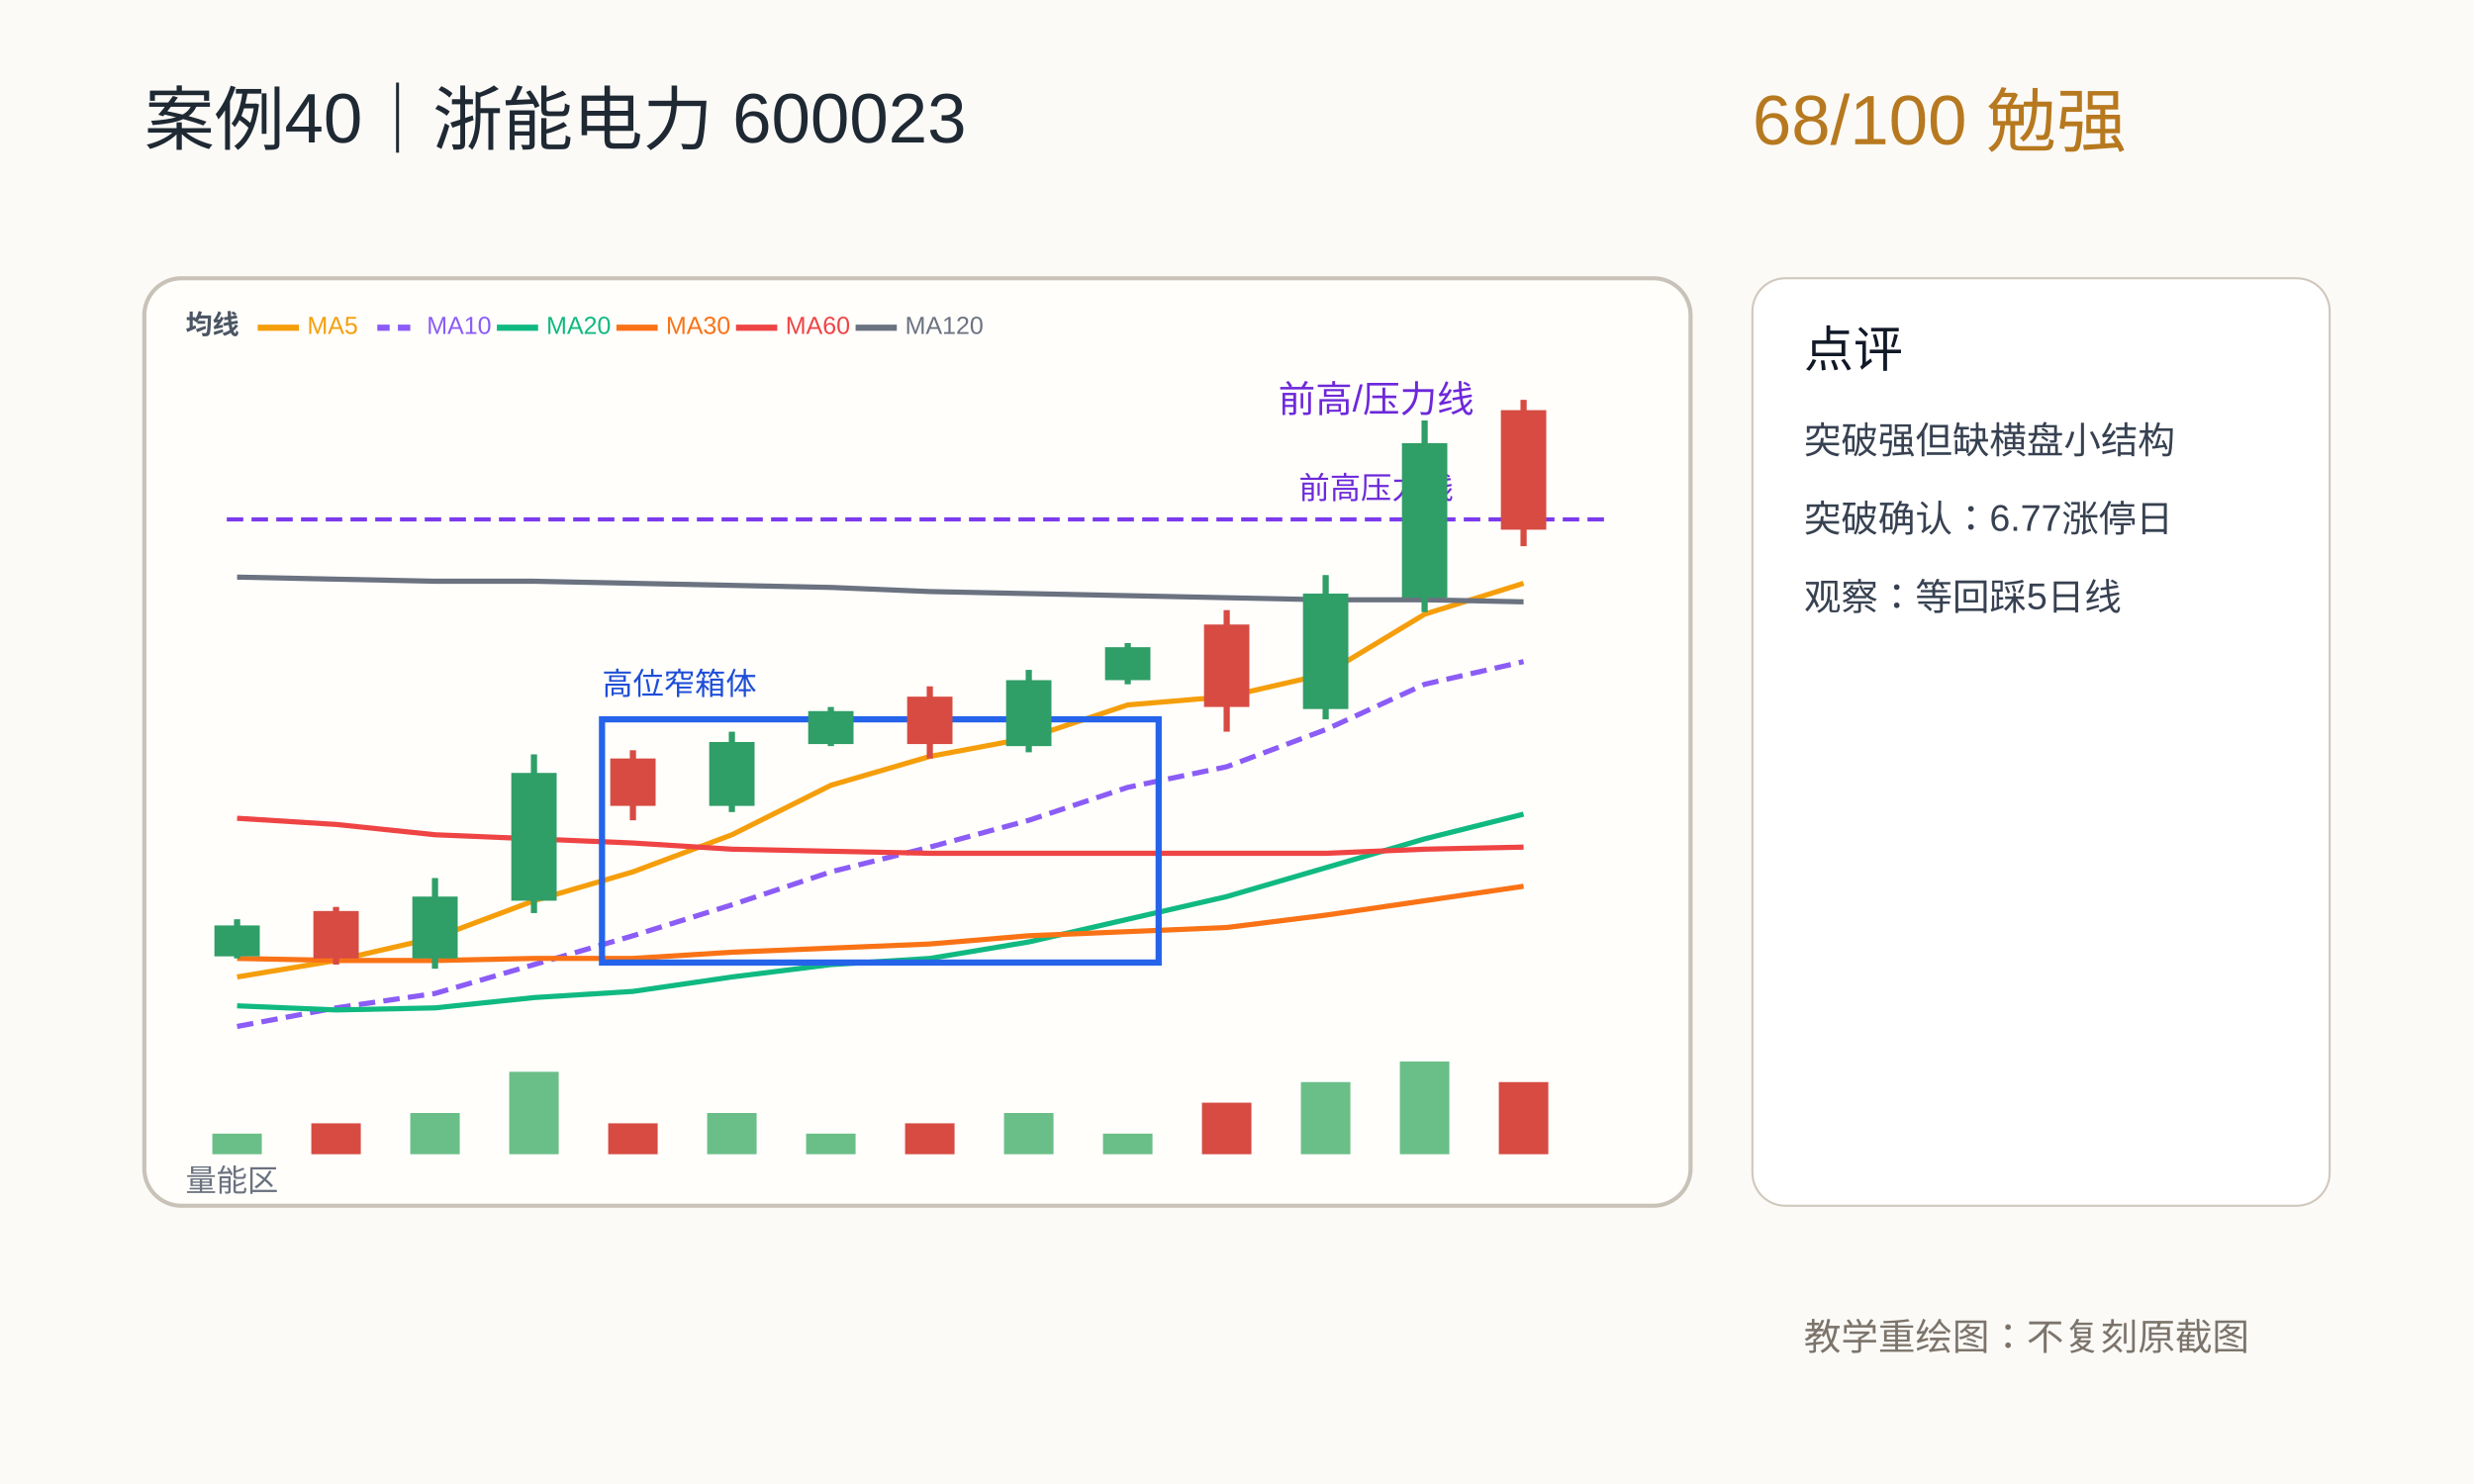
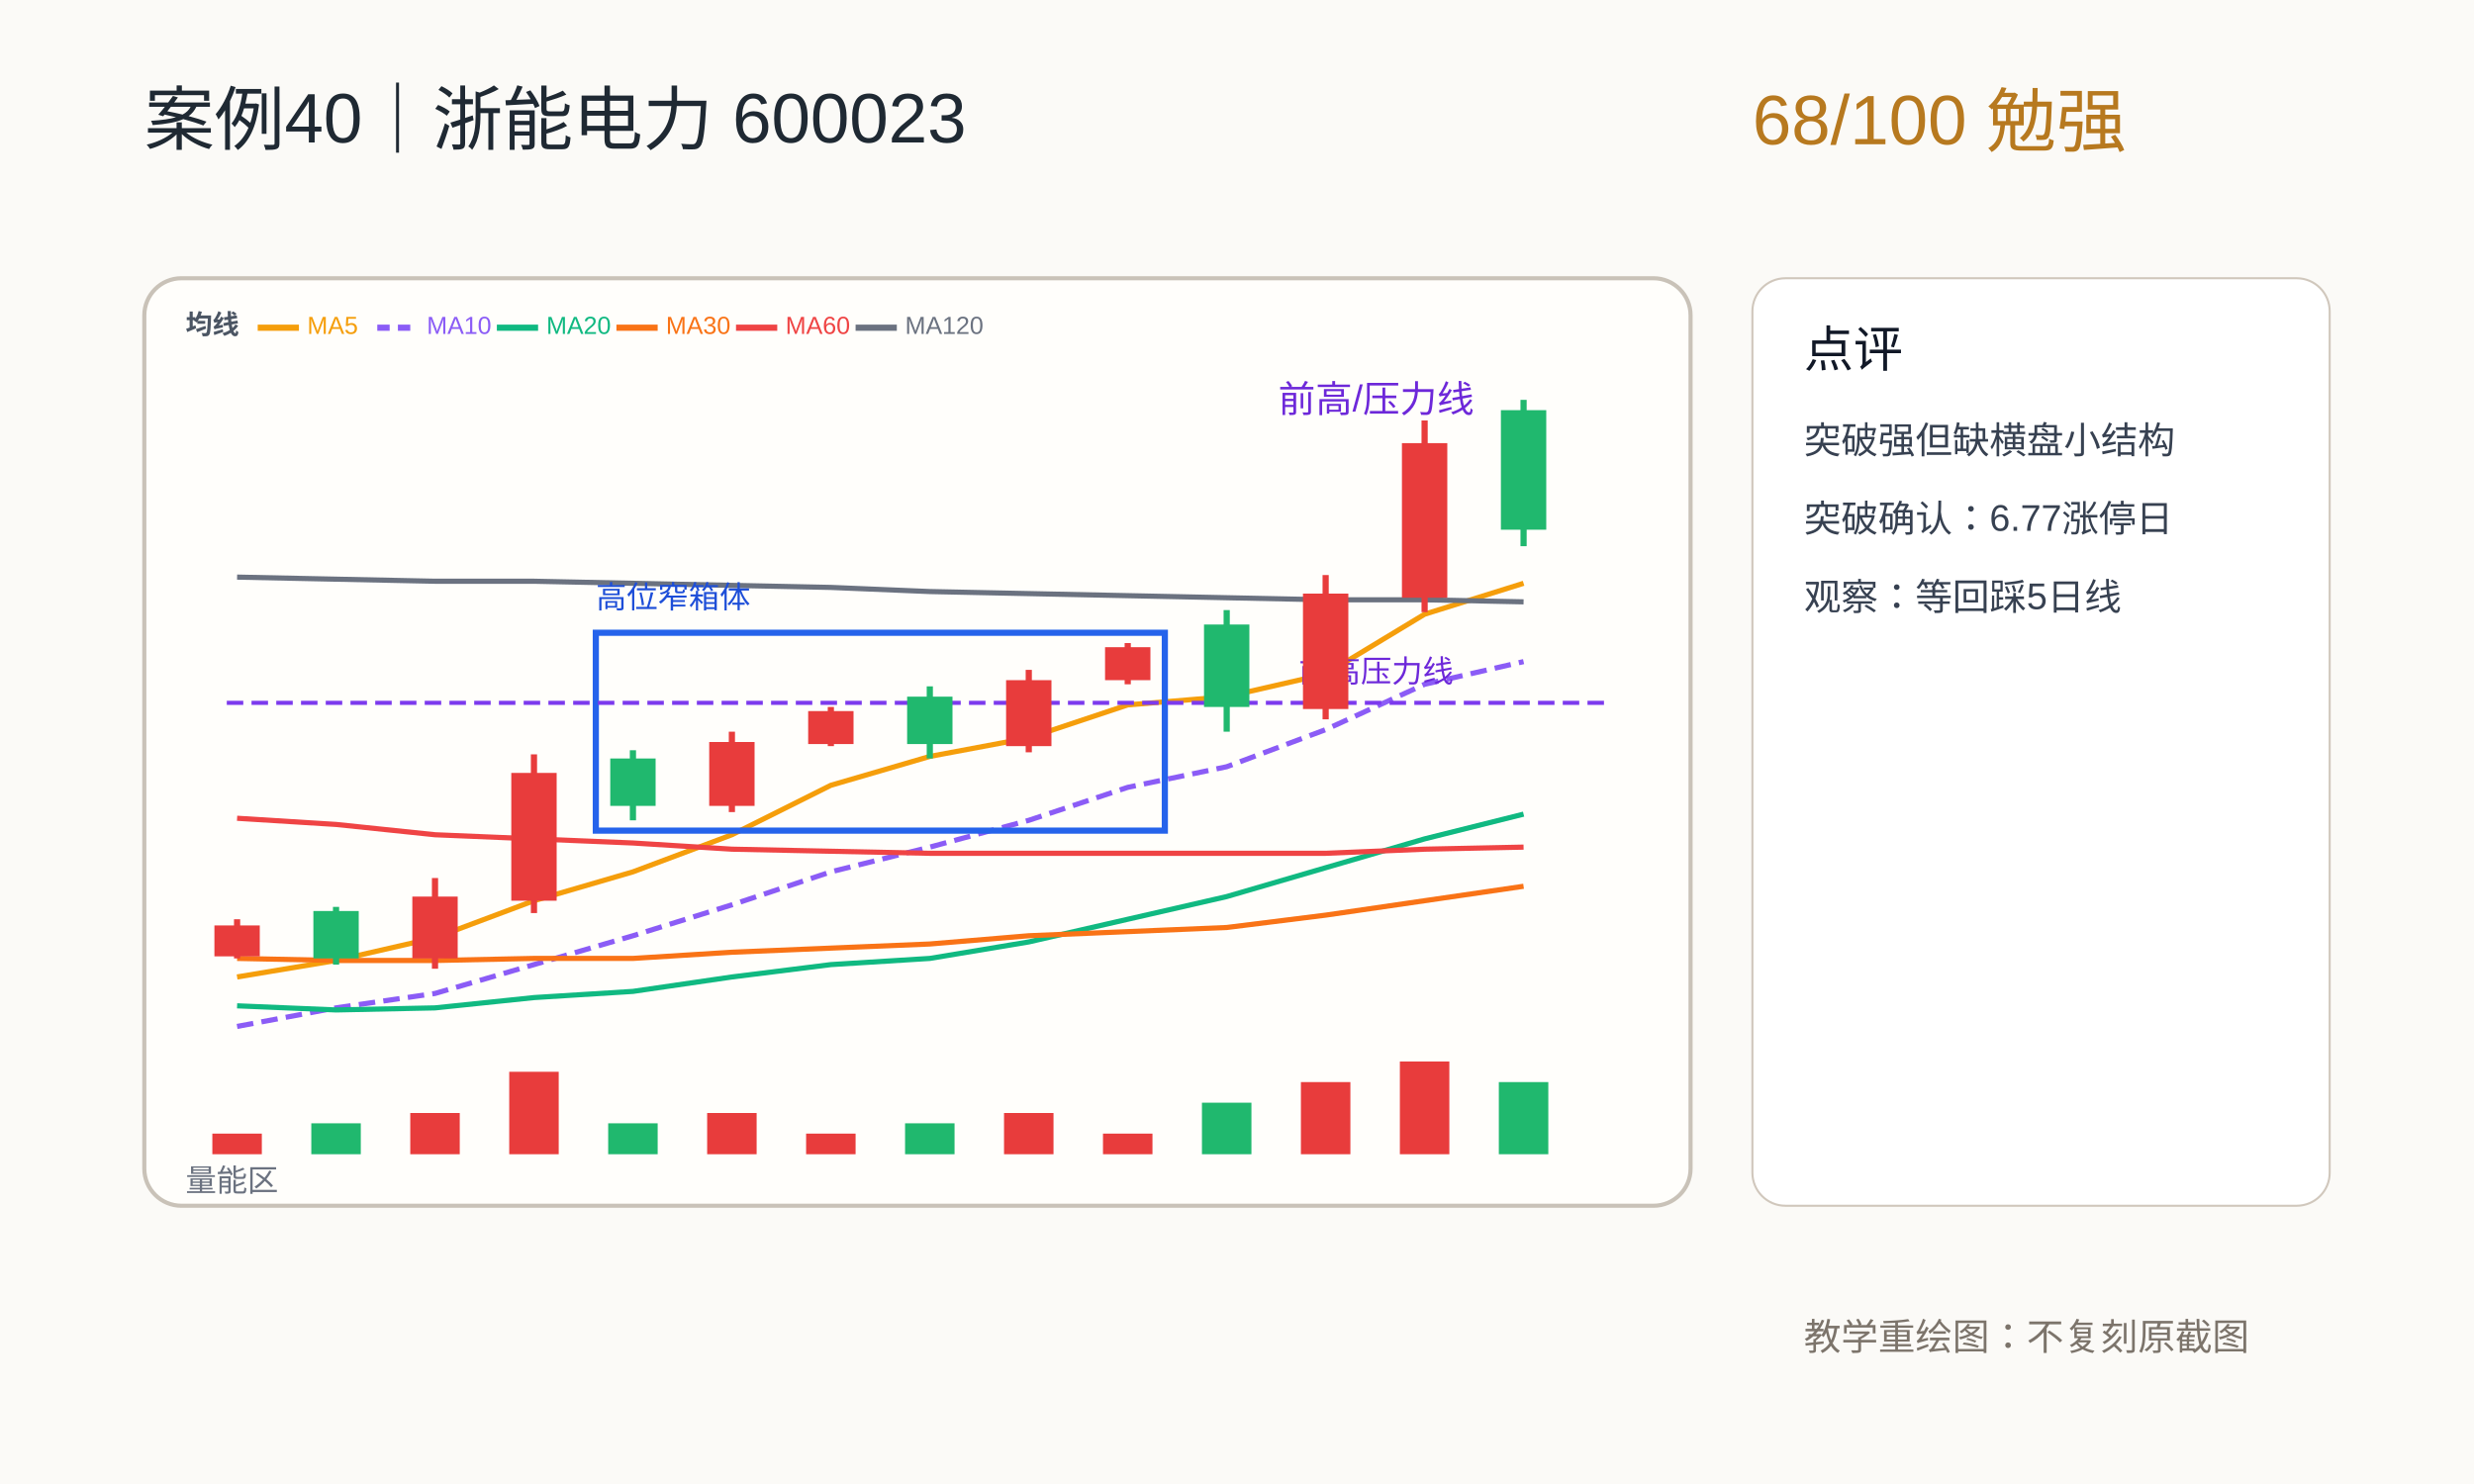
<svg xmlns="http://www.w3.org/2000/svg" width="1200" height="720" viewBox="0 0 1200 720">
  <rect width="1200" height="720" fill="#fbfaf7" />
  <rect x="70" y="135" width="750" height="450" rx="18" fill="#fffefb" stroke="#c9c2b8" stroke-width="2" />
  <text x="70" y="70" font-size="34" font-family="PingFang SC, Arial" fill="#1f2933">案例40｜浙能电力 600023</text>
  <text x="850" y="70" font-size="34" font-family="PingFang SC, Arial" fill="#b7791f">68/100  勉强</text>
  <text x="620" y="200" font-size="18" font-family="PingFang SC, Arial" fill="#6d28d9">前高/压力线</text>
  <text x="90" y="162" font-size="13" font-family="PingFang SC, Arial" fill="#4b5563" font-weight="bold">均线</text>
  <line x1="125" y1="159" x2="145" y2="159" stroke="#f59e0b" stroke-width="3" />
  <text x="149" y="162" font-size="12" font-family="PingFang SC, Arial" fill="#f59e0b">MA5</text>
  <line x1="183" y1="159" x2="203" y2="159" stroke="#8b5cf6" stroke-width="3" stroke-dasharray="6,4" />
  <text x="207" y="162" font-size="12" font-family="PingFang SC, Arial" fill="#8b5cf6">MA10</text>
  <line x1="241" y1="159" x2="261" y2="159" stroke="#10b981" stroke-width="3" />
  <text x="265" y="162" font-size="12" font-family="PingFang SC, Arial" fill="#10b981">MA20</text>
  <line x1="299" y1="159" x2="319" y2="159" stroke="#f97316" stroke-width="3" />
  <text x="323" y="162" font-size="12" font-family="PingFang SC, Arial" fill="#f97316">MA30</text>
  <line x1="357" y1="159" x2="377" y2="159" stroke="#ef4444" stroke-width="3" />
  <text x="381" y="162" font-size="12" font-family="PingFang SC, Arial" fill="#ef4444">MA60</text>
  <line x1="415" y1="159" x2="435" y2="159" stroke="#6b7280" stroke-width="3" />
  <text x="439" y="162" font-size="12" font-family="PingFang SC, Arial" fill="#6b7280">MA120</text>
  <polyline points="115,474 163,466 211,455 259,437 307,423 355,405 403,381 451,367 499,358 547,342 595,338 643,327 691,298 739,283" fill="none" stroke="#f59e0b" stroke-width="2.5" />
  <polyline points="115,498 163,489 211,482 259,468 307,454 355,439 403,423 451,411 499,398 547,382 595,372 643,354 691,332 739,321" fill="none" stroke="#8b5cf6" stroke-width="2.5" stroke-dasharray="8,4" />
  <polyline points="115,488 163,490 211,489 259,484 307,481 355,474 403,468 451,465 499,457 547,446 595,435 643,421 691,407 739,395" fill="none" stroke="#10b981" stroke-width="2.5" />
  <polyline points="115,465 163,466 211,466 259,465 307,465 355,462 403,460 451,458 499,454 547,452 595,450 643,444 691,437 739,430" fill="none" stroke="#f97316" stroke-width="2.5" />
  <polyline points="115,397 163,400 211,405 259,407 307,409 355,412 403,413 451,414 499,414 547,414 595,414 643,414 691,412 739,411" fill="none" stroke="#ef4444" stroke-width="2.5" />
  <polyline points="115,280 163,281 211,282 259,282 307,283 355,284 403,285 451,287 499,288 547,289 595,290 643,291 691,291 739,292" fill="none" stroke="#6b7280" stroke-width="2.5" />
-   <line x1="110" y1="252" x2="780" y2="252" stroke="#7c3aed" stroke-width="2" stroke-dasharray="8,4" />
-   <text x="630" y="242" font-size="15" font-family="PingFang SC, Arial" fill="#6d28d9">前高压力线</text>
-   <rect x="292" y="349" width="270" height="118" fill="none" stroke="#2563eb" stroke-width="3" />
-   <text x="292" y="337" font-size="15" font-family="PingFang SC, Arial" fill="#1d4ed8">高位窄箱体</text>
-   <line x1="115" y1="446" x2="115" y2="465" stroke="#2f9e67" stroke-width="3" />
-   <rect x="104" y="449" width="22" height="15" fill="#2f9e67" />
-   <line x1="163" y1="440" x2="163" y2="468" stroke="#d74b42" stroke-width="3" />
-   <rect x="152" y="442" width="22" height="23" fill="#d74b42" />
-   <line x1="211" y1="426" x2="211" y2="470" stroke="#2f9e67" stroke-width="3" />
-   <rect x="200" y="435" width="22" height="30" fill="#2f9e67" />
-   <line x1="259" y1="366" x2="259" y2="443" stroke="#2f9e67" stroke-width="3" />
-   <rect x="248" y="375" width="22" height="62" fill="#2f9e67" />
-   <line x1="307" y1="364" x2="307" y2="398" stroke="#d74b42" stroke-width="3" />
-   <rect x="296" y="368" width="22" height="23" fill="#d74b42" />
-   <line x1="355" y1="355" x2="355" y2="394" stroke="#2f9e67" stroke-width="3" />
-   <rect x="344" y="360" width="22" height="31" fill="#2f9e67" />
-   <line x1="403" y1="343" x2="403" y2="362" stroke="#2f9e67" stroke-width="3" />
-   <rect x="392" y="345" width="22" height="16" fill="#2f9e67" />
-   <line x1="451" y1="333" x2="451" y2="368" stroke="#d74b42" stroke-width="3" />
-   <rect x="440" y="338" width="22" height="23" fill="#d74b42" />
-   <line x1="499" y1="325" x2="499" y2="365" stroke="#2f9e67" stroke-width="3" />
-   <rect x="488" y="330" width="22" height="32" fill="#2f9e67" />
-   <line x1="547" y1="312" x2="547" y2="332" stroke="#2f9e67" stroke-width="3" />
-   <rect x="536" y="314" width="22" height="16" fill="#2f9e67" />
-   <line x1="595" y1="296" x2="595" y2="355" stroke="#d74b42" stroke-width="3" />
-   <rect x="584" y="303" width="22" height="40" fill="#d74b42" />
-   <line x1="643" y1="279" x2="643" y2="349" stroke="#2f9e67" stroke-width="3" />
-   <rect x="632" y="288" width="22" height="56" fill="#2f9e67" />
-   <line x1="691" y1="204" x2="691" y2="297" stroke="#2f9e67" stroke-width="3" />
-   <rect x="680" y="215" width="22" height="75" fill="#2f9e67" />
-   <line x1="739" y1="194" x2="739" y2="265" stroke="#d74b42" stroke-width="3" />
-   <rect x="728" y="199" width="22" height="58" fill="#d74b42" />
-   <rect x="103" y="550" width="24" height="10" fill="#6abf88" />
-   <rect x="151" y="545" width="24" height="15" fill="#d74b42" />
-   <rect x="199" y="540" width="24" height="20" fill="#6abf88" />
-   <rect x="247" y="520" width="24" height="40" fill="#6abf88" />
-   <rect x="295" y="545" width="24" height="15" fill="#d74b42" />
-   <rect x="343" y="540" width="24" height="20" fill="#6abf88" />
-   <rect x="391" y="550" width="24" height="10" fill="#6abf88" />
-   <rect x="439" y="545" width="24" height="15" fill="#d74b42" />
-   <rect x="487" y="540" width="24" height="20" fill="#6abf88" />
-   <rect x="535" y="550" width="24" height="10" fill="#6abf88" />
-   <rect x="583" y="535" width="24" height="25" fill="#d74b42" />
-   <rect x="631" y="525" width="24" height="35" fill="#6abf88" />
-   <rect x="679" y="515" width="24" height="45" fill="#6abf88" />
-   <rect x="727" y="525" width="24" height="35" fill="#d74b42" />
+   <rect x="289" y="307" width="276" height="96" fill="none" stroke="#2563eb" stroke-width="3" />
+   <text x="289" y="295" font-size="15" font-family="PingFang SC, Arial" fill="#1d4ed8">高位窄箱体</text>
+   <line x1="110" y1="341" x2="780" y2="341" stroke="#7c3aed" stroke-width="2" stroke-dasharray="8,4" />
+   <text x="630" y="331" font-size="15" font-family="PingFang SC, Arial" fill="#6d28d9">前高压力线</text>
+   <line x1="115" y1="446" x2="115" y2="465" stroke="#e83c3c" stroke-width="3" />
+   <rect x="104" y="449" width="22" height="15" fill="#e83c3c" />
+   <line x1="163" y1="440" x2="163" y2="468" stroke="#20b86e" stroke-width="3" />
+   <rect x="152" y="442" width="22" height="23" fill="#20b86e" />
+   <line x1="211" y1="426" x2="211" y2="470" stroke="#e83c3c" stroke-width="3" />
+   <rect x="200" y="435" width="22" height="30" fill="#e83c3c" />
+   <line x1="259" y1="366" x2="259" y2="443" stroke="#e83c3c" stroke-width="3" />
+   <rect x="248" y="375" width="22" height="62" fill="#e83c3c" />
+   <line x1="307" y1="364" x2="307" y2="398" stroke="#20b86e" stroke-width="3" />
+   <rect x="296" y="368" width="22" height="23" fill="#20b86e" />
+   <line x1="355" y1="355" x2="355" y2="394" stroke="#e83c3c" stroke-width="3" />
+   <rect x="344" y="360" width="22" height="31" fill="#e83c3c" />
+   <line x1="403" y1="343" x2="403" y2="362" stroke="#e83c3c" stroke-width="3" />
+   <rect x="392" y="345" width="22" height="16" fill="#e83c3c" />
+   <line x1="451" y1="333" x2="451" y2="368" stroke="#20b86e" stroke-width="3" />
+   <rect x="440" y="338" width="22" height="23" fill="#20b86e" />
+   <line x1="499" y1="325" x2="499" y2="365" stroke="#e83c3c" stroke-width="3" />
+   <rect x="488" y="330" width="22" height="32" fill="#e83c3c" />
+   <line x1="547" y1="312" x2="547" y2="332" stroke="#e83c3c" stroke-width="3" />
+   <rect x="536" y="314" width="22" height="16" fill="#e83c3c" />
+   <line x1="595" y1="296" x2="595" y2="355" stroke="#20b86e" stroke-width="3" />
+   <rect x="584" y="303" width="22" height="40" fill="#20b86e" />
+   <line x1="643" y1="279" x2="643" y2="349" stroke="#e83c3c" stroke-width="3" />
+   <rect x="632" y="288" width="22" height="56" fill="#e83c3c" />
+   <line x1="691" y1="204" x2="691" y2="297" stroke="#e83c3c" stroke-width="3" />
+   <rect x="680" y="215" width="22" height="75" fill="#e83c3c" />
+   <line x1="739" y1="194" x2="739" y2="265" stroke="#20b86e" stroke-width="3" />
+   <rect x="728" y="199" width="22" height="58" fill="#20b86e" />
+   <rect x="103" y="550" width="24" height="10" fill="#e83c3c" />
+   <rect x="151" y="545" width="24" height="15" fill="#20b86e" />
+   <rect x="199" y="540" width="24" height="20" fill="#e83c3c" />
+   <rect x="247" y="520" width="24" height="40" fill="#e83c3c" />
+   <rect x="295" y="545" width="24" height="15" fill="#20b86e" />
+   <rect x="343" y="540" width="24" height="20" fill="#e83c3c" />
+   <rect x="391" y="550" width="24" height="10" fill="#e83c3c" />
+   <rect x="439" y="545" width="24" height="15" fill="#20b86e" />
+   <rect x="487" y="540" width="24" height="20" fill="#e83c3c" />
+   <rect x="535" y="550" width="24" height="10" fill="#e83c3c" />
+   <rect x="583" y="535" width="24" height="25" fill="#20b86e" />
+   <rect x="631" y="525" width="24" height="35" fill="#e83c3c" />
+   <rect x="679" y="515" width="24" height="45" fill="#e83c3c" />
+   <rect x="727" y="525" width="24" height="35" fill="#20b86e" />
  <text x="90" y="578" font-size="15" font-family="PingFang SC, Arial" fill="#6b7280">量能区</text>
  <rect x="850" y="135" width="280" height="450" rx="16" fill="#ffffff" stroke="#d0c7bc" />
  <text x="875" y="178" font-size="24" font-family="PingFang SC, Arial" fill="#111827">点评</text>
  <text x="875" y="220" font-size="18" font-family="PingFang SC, Arial" fill="#374151">突破强但缺横盘小结构</text>
  <text x="875" y="258" font-size="18" font-family="PingFang SC, Arial" fill="#374151">突破确认：6.77涨停日</text>
  <text x="875" y="296" font-size="18" font-family="PingFang SC, Arial" fill="#374151">观察：等回踩5日线</text>
  <text x="875" y="655" font-size="18" font-family="PingFang SC, Arial" fill="#7c746b">教学重绘图：不复刻原截图</text>
</svg>
